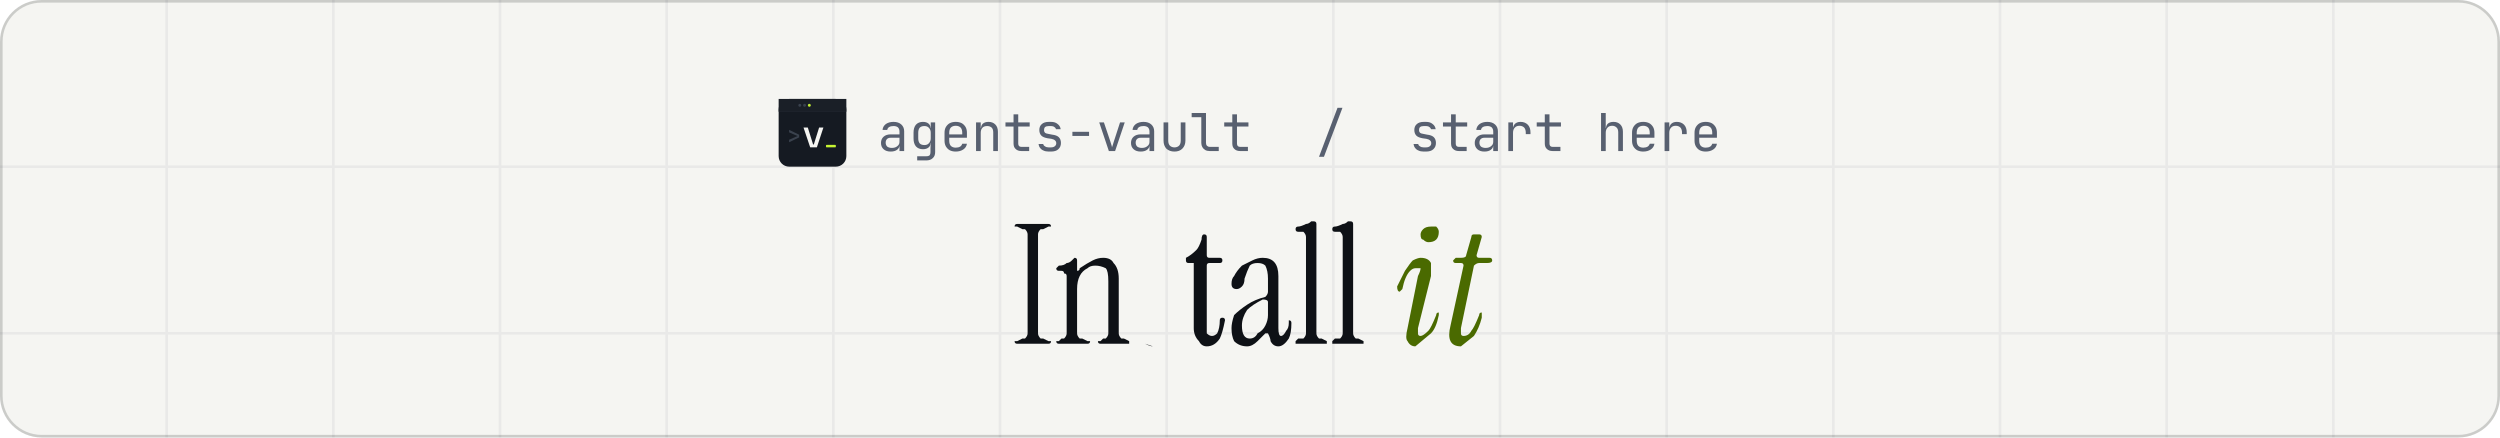
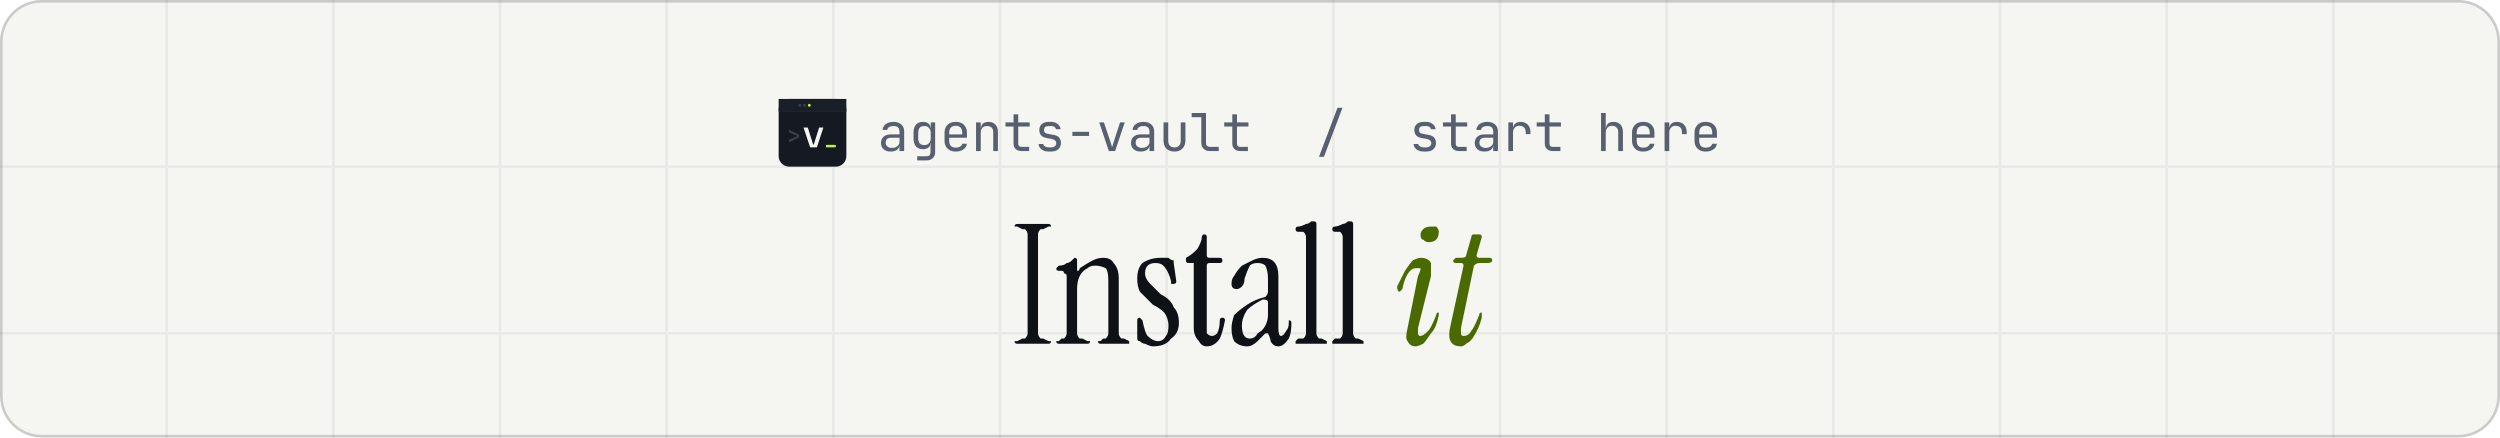
<svg xmlns="http://www.w3.org/2000/svg" width="960" height="168" viewBox="0 0 960 168" role="img" aria-label="Install it">
  <defs>
    <radialGradient id="l" cx="0.5" cy="0" r="0.75">
      <stop offset="0" stop-color="#fff" stop-opacity="0" />
      <stop offset="1" stop-color="#fff" stop-opacity="0" />
    </radialGradient>
    <clipPath id="c">
      <rect width="960" height="168" rx="16" />
    </clipPath>
-     <path id="g0" d="M5 0.2Q3.3 0.2 2.3-0.7Q1.3-1.6 1.3-3.1Q1.3-4.6 2.3-5.5Q3.3-6.4 5-6.4L8.4-6.4L8.4-7.5Q8.4-8.5 7.8-9.1Q7.2-9.6 6.1-9.6Q5.1-9.6 4.4-9.2Q3.8-8.8 3.7-8.1L1.9-8.1Q2-9.5 3.2-10.4Q4.4-11.2 6.1-11.2Q8-11.2 9.1-10.2Q10.2-9.2 10.2-7.6L10.2 0L8.4 0L8.4-2.1L8.4-2.1Q8.3-1.1 7.5-0.5Q6.6 0.2 5 0.2M5.5-1.2Q6.8-1.2 7.6-1.9Q8.4-2.5 8.4-3.5L8.4-5.1L5-5.1Q4.1-5.1 3.6-4.6Q3.1-4.1 3.1-3.2Q3.1-2.3 3.7-1.7Q4.4-1.2 5.5-1.2" />
-     <path id="g1" d="M6.7 3.6L3.2 3.6L3.2 2L6.7 2Q7.6 2 8 1.6Q8.3 1.2 8.3 0.4L8.3-1L8.4-3L8.3-3Q8.3-2 7.6-1.4Q6.8-0.7 5.4-0.7Q3.7-0.7 2.7-1.8Q1.8-2.9 1.8-4.8L1.8-7.1Q1.8-9 2.7-10.1Q3.7-11.2 5.4-11.2Q6.8-11.2 7.6-10.5Q8.3-9.9 8.3-8.9L8.4-8.9L8.4-11L10.1-11L10.1 0.4Q10.1 1.9 9.2 2.7Q8.3 3.6 6.7 3.6M6-2.3Q7.1-2.3 7.7-3Q8.4-3.7 8.4-4.9L8.4-7Q8.4-8.2 7.7-8.9Q7.1-9.6 6-9.6Q4.8-9.6 4.2-9Q3.6-8.3 3.6-7L3.6-4.9Q3.6-3.6 4.2-2.9Q4.8-2.3 6-2.3" />
-     <path id="g2" d="M6 0.2Q4.7 0.2 3.7-0.3Q2.8-0.8 2.2-1.8Q1.7-2.7 1.7-4L1.7-7Q1.7-8.3 2.2-9.2Q2.8-10.2 3.7-10.7Q4.7-11.2 6-11.2Q7.3-11.2 8.3-10.7Q9.2-10.2 9.8-9.2Q10.3-8.3 10.3-7L10.3-5.1L3.5-5.1L3.5-4Q3.5-2.7 4.1-2Q4.8-1.3 6-1.3Q7-1.3 7.7-1.7Q8.3-2.1 8.5-2.8L10.3-2.8Q10.1-1.4 8.9-0.6Q7.7 0.2 6 0.2M3.5-6.4L8.5-6.4L8.5-7Q8.5-8.3 7.9-9Q7.2-9.7 6-9.7Q4.8-9.7 4.1-9Q3.5-8.3 3.5-7" />
-     <path id="g3" d="M3.6 0L1.8 0L1.8-11L3.6-11L3.6-8.9L3.7-8.9Q3.8-9.9 4.4-10.5Q5.2-11.2 6.6-11.2Q8.2-11.2 9.2-10.2Q10.2-9.2 10.2-7.4L10.2 0L8.4 0L8.4-7.2Q8.4-8.4 7.8-9Q7.1-9.6 6.1-9.6Q4.9-9.6 4.3-9Q3.6-8.3 3.6-7" />
-     <path id="g4" d="M10.2 0L7.2 0Q5.8 0 5-0.8Q4.2-1.5 4.2-2.9L4.2-9.4L1.1-9.4L1.1-11L4.2-11L4.2-14.1L6-14.1L6-11L10.4-11L10.4-9.4L6-9.4L6-2.9Q6-1.6 7.2-1.6L10.2-1.6" />
-     <path id="g5" d="M6.5 0.2L5.7 0.2Q4.5 0.2 3.7-0.2Q2.9-0.5 2.4-1.2Q1.9-1.8 1.8-2.7L3.6-2.7Q3.7-2.1 4.3-1.8Q4.8-1.4 5.7-1.4L6.5-1.4Q7.6-1.4 8.1-1.9Q8.6-2.3 8.6-3Q8.6-3.7 8.1-4.1Q7.7-4.5 6.7-4.7L5.3-4.9Q3.6-5.2 2.9-5.9Q2.1-6.7 2.1-8.1Q2.1-9.5 3-10.3Q3.9-11.2 5.8-11.2L6.6-11.2Q8.2-11.2 9.1-10.4Q10.1-9.7 10.3-8.4L8.5-8.4Q8.4-8.9 7.9-9.2Q7.4-9.6 6.6-9.6L5.8-9.6Q4.8-9.6 4.3-9.2Q3.9-8.8 3.9-8Q3.9-7.4 4.3-7Q4.7-6.7 5.5-6.6L7-6.3Q8.8-6.1 9.6-5.3Q10.4-4.5 10.4-3.1Q10.4-1.6 9.4-0.7Q8.5 0.2 6.5 0.2" />
-     <path id="g6" d="M9.2-5.8L2.8-5.8L2.8-7.4L9.2-7.4" />
-     <path id="g7" d="M7.2 0L4.8 0L1.1-11L2.9-11L5.4-3.6Q5.6-2.9 5.8-2.3Q6-1.7 6-1.4Q6.1-1.7 6.3-2.3Q6.5-2.9 6.7-3.6L9.1-11L10.9-11" />
-     <path id="g8" d="M6 0.2Q4.1 0.2 2.9-0.9Q1.8-2.1 1.8-4L1.8-11L3.6-11L3.6-4Q3.6-2.8 4.2-2.1Q4.9-1.4 6-1.4Q7.1-1.4 7.8-2.1Q8.4-2.8 8.4-4L8.4-11L10.2-11L10.2-4Q10.2-2.1 9-0.9Q7.9 0.2 6 0.2" />
-     <path id="g9" d="M11 0L7.5 0Q6.5 0 5.8-0.4Q5.1-0.8 4.7-1.5Q4.3-2.2 4.3-3.1L4.3-13L0.6-13L0.6-14.6L6.1-14.6L6.1-3.1Q6.1-2.4 6.5-2Q6.9-1.6 7.5-1.6L11-1.6" />
-     <path id="g11" d="M3.4 2.2L1.5 2.2L8.6-16.6L10.5-16.6" />
-     <path id="g12" d="M4 0L2.2 0L2.2-11L4-11L4-9Q4.2-9.8 4.6-10.3Q5.4-11.2 6.9-11.2Q8.6-11.2 9.7-10.1Q10.7-9 10.7-7.2L10.7-6.5L8.9-6.5L8.9-7Q8.9-8.3 8.3-9Q7.6-9.7 6.5-9.7Q5.3-9.7 4.7-9Q4-8.3 4-7" />
-     <path id="g13" d="M3.6 0L1.8 0L1.8-14.6L3.6-14.6L3.6-8.9L3.7-8.9Q3.8-9.9 4.4-10.5Q5.2-11.2 6.6-11.2Q8.2-11.2 9.2-10.2Q10.2-9.2 10.2-7.4L10.2 0L8.4 0L8.4-7.2Q8.4-8.4 7.8-9Q7.1-9.7 6.1-9.7Q4.9-9.7 4.3-9Q3.6-8.3 3.6-7" />
-     <path id="g14" d="M14 0L2 0Q1 0 1-1Q1-1 2-1L4-2Q5-2 5-2Q6-3 6-4L6-42Q6-43 5-44Q5-44 4-44L2-45Q1-45 1-45Q1-46 2-46L14-46Q15-46 15-45Q15-45 14-45L12-44Q11-44 11-44Q10-43 10-42L10-4Q10-3 11-2Q11-2 12-2L14-1Q15-1 15-1Q15 0 14 0" />
-     <path id="g15" d="M13 0L2 0Q1 0 1-1Q1-1 2-1L3-2Q4-2 4-2Q5-3 5-4L5-26Q5-27 4-27Q4-28 3-28L2-28Q1-28 1-29Q1-29 2-30Q4-30 5-31Q6-31 7-32Q8-33 8-33Q9-33 9-32L9-29Q9-29 9-28Q10-28 10-29Q13-31 15-32Q17-33 19-33Q22-33 23-31Q25-29 25-25L25-4Q25-3 26-2Q26-2 27-2L29-1Q29-1 29-1Q29 0 29 0L18 0Q17 0 17-1Q17-1 18-1L19-2Q20-2 20-2Q21-3 21-4L21-24Q21-28 20-29Q18-30 16-30Q14-30 13-29Q11-28 10-26Q9-24 9-21L9-4Q9-3 10-2Q10-2 11-2L13-1Q14-1 14-1Q14 0 13 0" />
-     <path id="g16" d="M8 1Q7 1 5 0Q40 3-1Q2-1 2-2L2-9Q2-10 3-10Q3-10 4-9Q5-4 6-3Q8-1 10-1Q12-1 13-3Q14-4 14-7Q14-9 13-11Q12-13 8-15Q5-18 3-20Q2-22 2-25Q2-29 4-31Q7-33 11-33Q12-33 14-33Q15-32 16-32Q16-31 16-31L17-24Q17-23 16-23Q15-23 15-23Q15-23 15-24Q14-28 12-30Q11-31 9-31Q7-31 6-30Q5-29 5-27Q5-25 7-23Q8-22 11-19Q15-17 16-14Q18-12 18-8Q18-4 15-2Q13 1 8 1" />
-     <path id="g17" d="M9 1Q7 1 6-1Q4-3 4-6L4-30Q4-31 4-31L2-31Q1-31 1-32Q1-32 1-33Q3-34 5-36Q6-37 7-40Q7-42 8-42Q9-42 9-41L9-34Q9-33 10-33L14-33Q15-33 15-32Q15-31 14-31L10-31Q9-31 9-30L9-6Q9-5 9-4Q10-3 11-3Q12-3 13-4Q14-6 14-9Q14-10 15-10Q16-10 16-9Q15-4 14-2Q12 1 9 1" />
-     <path id="g18" d="M8 1Q5 1 3-1Q2-3 2-6Q2-8 3-11Q5-13 8-15Q11-17 15-18Q16-19 16-20L16-25Q16-28 15-30Q14-31 12-31Q10-31 9-30Q8-28 7-25Q7-23 6-22Q5-21 4-21Q2-21 2-23Q2-25 3-26Q4-28 6-30Q8-31 10-32Q12-33 14-33Q20-33 20-26L20-6Q20-3 21-3Q22-3 23-5Q24-6 24-8Q24-9 24-9Q25-9 25-8Q25-4 24-2Q22 1 20 1Q18 1 17-1Q17-2 16-4Q16-4 16-4Q15-4 15-4Q13-2 12-1Q10 1 8 1M9-2Q11-2 12-4Q14-5 15-7Q16-9 16-11L16-16Q16-17 14-17Q10-15 8-13Q6-10 6-7Q6-2 9-2" />
-     <path id="g19" d="M13 0L1 0Q1 0 1-1Q1-1 1-1L2-2Q3-2 4-2Q5-3 5-4L5-41Q5-42 4-43Q4-43 3-43L2-43Q1-43 1-44Q1-45 2-45Q3-45 5-46Q6-46 7-47Q8-47 8-47Q9-47 9-46L9-4Q9-3 10-2Q10-2 11-2L13-1Q13-1 13-1Q13 0 13 0" />
-     <path id="g21" d="M13-39Q12-39 11-40Q10-40 10-42Q10-43 11-44Q12-45 14-45Q15-45 16-45Q17-44 17-43Q17-41 16-40Q15-39 13-39M8 1Q6 1 5-1Q4-2 5-6L9-26Q10-28 10-29Q9-29 8-29Q7-29 6-28Q4-26 3-21Q2-20 2-20Q1-20 1-22Q3-26 4-28Q6-31 7-32Q9-33 10-33Q13-33 14-31Q14-30 14-26L9-6Q9-5 9-4Q9-3 10-3Q11-3 13-5Q14-6 16-11Q16-12 17-12Q17-12 17-11Q16-6 14-4Q12-1 110Q9 1 8 1" />
-     <path id="g22" d="M7 1Q4 1 3-1Q2-3 3-7L8-30Q8-31 7-31L5-31Q4-31 4-32Q4-32 4-32Q5-33 5-33L7-33Q9-33 9-34L11-41Q11-42 12-42L14-42Q15-42 15-41L13-34Q13-33 14-33L18-33Q19-33 19-32Q19-31 17-31L14-31Q13-31 12-30L7-6Q7-5 7-4Q7-3 8-3Q10-3 11-5Q12-6 14-11Q14-12 15-12Q15-12 15-12Q15-11 15-10Q14-6 12-3Q11-1 90Q8 1 7 1" />
+     <path id="g0" d="M5.0 0.2L5.0 0.2Q3.3 0.2 2.3-0.7Q1.3-1.6 1.3-3.1L1.3-3.1Q1.3-4.6 2.3-5.5Q3.3-6.4 5-6.4L5-6.4L8.4-6.4L8.4-7.5Q8.4-8.5 7.8-9.1Q7.2-9.6 6.1-9.6L6.1-9.6Q5.1-9.6 4.4-9.2Q3.8-8.8 3.7-8.1L3.7-8.1L1.9-8.1Q2.0-9.5 3.2-10.4Q4.4-11.2 6.1-11.2L6.1-11.2Q8-11.2 9.1-10.2Q10.2-9.2 10.2-7.6L10.2-7.6L10.2 0L8.4 0L8.4-2.1L8.4-2.1Q8.3-1.1 7.5-0.5L7.5-0.5Q6.6 0.2 5.0 0.2ZM5.5-1.2L5.5-1.2Q6.8-1.2 7.6-1.9Q8.4-2.5 8.4-3.5L8.4-3.5L8.4-5.1L5.0-5.1Q4.1-5.1 3.6-4.6Q3.1-4.1 3.1-3.2L3.1-3.2Q3.1-2.3 3.7-1.8Q4.4-1.2 5.5-1.2Z" />
+     <path id="g1" d="M6.7 3.6L3.2 3.6L3.2 2.0L6.7 2.0Q7.6 2.0 8.0 1.6Q8.3 1.2 8.3 0.4L8.3 0.4L8.3-1L8.4-3L8.3-3Q8.3-2.0 7.6-1.4L7.6-1.4Q6.8-0.7 5.4-0.7L5.4-0.7Q3.7-0.7 2.7-1.8Q1.8-2.9 1.8-4.8L1.8-4.8L1.8-7.1Q1.8-9 2.7-10.1Q3.7-11.2 5.4-11.2L5.4-11.2Q6.8-11.2 7.6-10.5L7.6-10.5Q8.3-9.9 8.3-8.9L8.3-8.9L8.4-8.9L8.4-11L10.1-11L10.1 0.4Q10.1 1.9 9.2 2.7Q8.3 3.6 6.7 3.6L6.7 3.6ZM6.0-2.3L6.0-2.3Q7.1-2.3 7.7-3.0Q8.4-3.7 8.4-4.9L8.4-4.9L8.4-7Q8.4-8.2 7.7-8.9Q7.1-9.6 6.0-9.6L6.0-9.6Q4.8-9.6 4.2-9.0Q3.6-8.3 3.6-7L3.6-7L3.6-4.9Q3.6-3.6 4.2-2.9Q4.8-2.3 6.0-2.3Z" />
+     <path id="g2" d="M6 0.2L6 0.2Q4.7 0.2 3.7-0.3Q2.8-0.8 2.2-1.8Q1.7-2.7 1.7-4L1.7-4L1.7-7Q1.7-8.3 2.2-9.2Q2.8-10.2 3.7-10.7Q4.7-11.2 6-11.2Q7.3-11.2 8.3-10.7Q9.2-10.2 9.8-9.2Q10.3-8.3 10.3-7L10.3-7L10.3-5.1L3.5-5.1L3.5-4Q3.5-2.7 4.1-2.0Q4.8-1.3 6-1.3L6-1.3Q7.0-1.3 7.7-1.7Q8.3-2.1 8.5-2.8L8.5-2.8L10.3-2.8Q10.1-1.4 8.9-0.6Q7.7 0.2 6 0.2ZM3.5-6.4L8.5-6.4L8.5-7Q8.5-8.3 7.9-9Q7.2-9.7 6-9.7L6-9.7Q4.8-9.7 4.1-9Q3.5-8.3 3.5-7L3.5-7L3.5-6.4Z" />
+     <path id="g3" d="M3.6 0L1.8 0L1.8-11L3.6-11L3.6-8.9L3.7-8.9Q3.8-9.9 4.4-10.5L4.4-10.5Q5.2-11.2 6.6-11.2L6.6-11.2Q8.2-11.2 9.2-10.2Q10.2-9.2 10.2-7.4L10.2-7.4L10.2 0L8.4 0L8.4-7.2Q8.4-8.4 7.8-9.0Q7.1-9.6 6.1-9.6L6.1-9.6Q4.9-9.6 4.3-9.0Q3.6-8.3 3.6-7L3.6-7L3.6 0Z" />
+     <path id="g4" d="M10.2 0L7.2 0Q5.8 0 5.0-0.8Q4.2-1.5 4.2-2.9L4.2-2.9L4.2-9.4L1.1-9.4L1.1-11L4.2-11L4.2-14.1L6-14.1L6-11L10.4-11L10.4-9.4L6-9.4L6-2.9Q6-1.6 7.2-1.6L7.2-1.6L10.2-1.6L10.2 0Z" />
+     <path id="g5" d="M6.5 0.2L5.7 0.2Q4.5 0.2 3.7-0.2Q2.9-0.5 2.4-1.2Q1.9-1.8 1.8-2.7L1.8-2.7L3.6-2.7Q3.7-2.1 4.3-1.8Q4.8-1.4 5.7-1.4L5.7-1.4L6.5-1.4Q7.6-1.4 8.1-1.9Q8.6-2.3 8.6-3.0L8.6-3.0Q8.6-3.7 8.1-4.1Q7.7-4.5 6.7-4.7L6.7-4.7L5.3-4.9Q3.6-5.2 2.9-5.9Q2.1-6.7 2.1-8.1L2.1-8.1Q2.1-9.5 3-10.3Q3.9-11.2 5.8-11.2L5.8-11.2L6.6-11.2Q8.2-11.2 9.1-10.4Q10.1-9.7 10.3-8.4L10.3-8.4L8.5-8.4Q8.4-8.9 7.9-9.3Q7.4-9.6 6.6-9.6L6.6-9.6L5.8-9.6Q4.8-9.6 4.3-9.2Q3.9-8.8 3.9-8.0L3.9-8.0Q3.9-7.4 4.3-7.0Q4.7-6.7 5.5-6.6L5.5-6.6L7-6.3Q8.8-6.1 9.6-5.3Q10.4-4.5 10.4-3.1L10.4-3.1Q10.4-1.6 9.4-0.7Q8.5 0.2 6.5 0.2L6.5 0.2Z" />
+     <path id="g6" d="M9.2-5.8L2.8-5.8L2.8-7.4L9.2-7.4L9.2-5.8Z" />
+     <path id="g7" d="M7.2 0L4.8 0L1.1-11L2.9-11L5.4-3.6Q5.6-2.9 5.8-2.3Q6.0-1.7 6.0-1.4L6.0-1.4Q6.1-1.7 6.3-2.3Q6.5-2.9 6.7-3.6L6.7-3.6L9.1-11L10.9-11L7.2 0Z" />
+     <path id="g8" d="M6.0 0.2L6.0 0.2Q4.1 0.2 2.9-0.9Q1.8-2.1 1.8-4L1.8-4L1.8-11L3.6-11L3.6-4Q3.6-2.8 4.2-2.1Q4.9-1.4 6.0-1.4L6.0-1.4Q7.1-1.4 7.8-2.1Q8.4-2.8 8.4-4L8.4-4L8.4-11L10.2-11L10.2-4Q10.2-2.1 9.0-0.9Q7.9 0.2 6.0 0.2Z" />
+     <path id="g9" d="M11 0L7.5 0Q6.5 0 5.8-0.4Q5.1-0.8 4.7-1.5Q4.3-2.2 4.3-3.1L4.3-3.1L4.3-13.0L0.6-13.0L0.6-14.6L6.1-14.6L6.1-3.1Q6.1-2.4 6.5-2.0Q6.9-1.6 7.5-1.6L7.5-1.6L11-1.6L11 0Z" />
+     <path id="g11" d="M3.4 2.2L1.5 2.2L8.6-16.6L10.5-16.6L3.4 2.2Z" />
+     <path id="g12" d="M4.0 0L2.2 0L2.2-11L4.0-11L4.0-9.0Q4.2-9.8 4.6-10.3L4.6-10.3Q5.4-11.2 6.9-11.2L6.9-11.2Q8.6-11.2 9.7-10.1Q10.7-9.0 10.7-7.2L10.7-7.2L10.7-6.5L8.9-6.5L8.9-7Q8.9-8.3 8.3-9.0Q7.6-9.7 6.5-9.7L6.5-9.7Q5.3-9.7 4.7-9.0Q4.0-8.3 4.0-7L4.0-7L4.0 0Z" />
+     <path id="g13" d="M3.6 0L1.8 0L1.8-14.6L3.6-14.6L3.6-8.9L3.7-8.9Q3.8-9.9 4.4-10.5L4.4-10.5Q5.2-11.2 6.6-11.2L6.6-11.2Q8.2-11.2 9.2-10.2Q10.2-9.2 10.2-7.4L10.2-7.4L10.2 0L8.4 0L8.4-7.2Q8.4-8.4 7.8-9.0Q7.1-9.7 6.1-9.7L6.1-9.7Q4.9-9.7 4.3-9.0Q3.6-8.3 3.6-7L3.6-7L3.6 0Z" />
+     <path id="g14" d="M14 0L2 0Q1 0 1-1L1-1Q1-1 2-1L2-1L4-2Q5-2 5-2Q6-3 6-4L6-4L6-42Q6-43 5-44Q5-44 4-44L4-44L2-45Q1-45 1-45L1-45Q1-46 2-46L2-46L14-46Q15-46 15-45L15-45Q15-45 14-45L14-45L12-44Q11-44 11-44Q10-43 10-42L10-42L10-4Q10-3 11-2Q11-2 12-2L12-2L14-1Q15-1 15-1L15-1Q15 0 14 0L14 0Z" />
+     <path id="g15" d="M13 0L2 0Q1 0 1-1L1-1Q1-1 2-1L2-1L3-2Q4-2 4-2Q5-3 5-4L5-4L5-26Q5-27 4-27Q4-28 3-28L3-28L2-28Q1-28 1-29L1-29Q1-29 2-30L2-30Q4-30 5-31Q6-31 7-32L7-32Q8-33 8-33L8-33Q9-33 9-32L9-32L9-29Q9-29 9-28Q10-28 10-29L10-29Q13-31 15-32Q17-33 19-33L19-33Q22-33 23-31Q25-29 25-25L25-25L25-4Q25-3 26-2Q26-2 27-2L27-2L29-1Q29-1 29-1L29-1Q29 0 29 0L29 0L18 0Q17 0 17-1L17-1Q17-1 18-1L18-1L19-2Q20-2 20-2Q21-3 21-4L21-4L21-24Q21-28 20-29Q18-30 16-30L16-30Q14-30 13-29Q11-28 10-26Q9-24 9-21L9-21L9-4Q9-3 10-2Q10-2 11-2L11-2L13-1Q14-1 14-1L14-1Q14 0 13 0L13 0Z" />
+     <path id="g16" d="M8 1L8 1Q7 1 5 0Q4-0 3-1L3-1Q2-1 2-2L2-2L2-9Q2-10 3-10L3-10Q3-10 4-9L4-9Q5-4 6-3Q8-1 10-1L10-1Q12-1 13-3Q14-4 14-7L14-7Q14-9 13-11Q12-13 8-15L8-15Q5-18 3-20Q2-22 2-25L2-25Q2-29 4-31Q7-33 11-33L11-33Q12-33 14-33Q15-32 16-32L16-32Q16-31 16-31L16-31L17-24Q17-23 16-23L16-23Q15-23 15-23Q15-23 15-24L15-24Q14-28 12-30Q11-31 9-31L9-31Q7-31 6-30Q5-29 5-27L5-27Q5-25 7-23Q8-22 11-19L11-19Q15-17 16-14Q18-12 18-8L18-8Q18-4 15-2Q13 1 8 1Z" />
+     <path id="g17" d="M9 1L9 1Q7 1 6-1Q4-3 4-6L4-6L4-30Q4-31 4-31L4-31L2-31Q1-31 1-32L1-32Q1-32 1-33L1-33Q3-34 5-36Q6-37 7-40L7-40Q7-42 8-42L8-42Q9-42 9-41L9-41L9-34Q9-33 10-33L10-33L14-33Q15-33 15-32L15-32Q15-31 14-31L14-31L10-31Q9-31 9-30L9-30L9-6Q9-5 9-4Q10-3 11-3L11-3Q12-3 13-4Q14-6 14-9L14-9Q14-10 15-10L15-10Q16-10 16-9L16-9Q15-4 14-2Q12 1 9 1Z" />
+     <path id="g18" d="M8 1L8 1Q5 1 3-1Q2-3 2-6L2-6Q2-8 3-11Q5-13 8-15Q11-17 15-18L15-18Q16-19 16-20L16-20L16-25Q16-28 15-30Q14-31 12-31L12-31Q10-31 9-30Q8-28 7-25L7-25Q7-23 6-22Q5-21 4-21L4-21Q2-21 2-23L2-23Q2-25 3-26Q4-28 6-30Q8-31 10-32Q12-33 14-33L14-33Q20-33 20-26L20-26L20-6Q20-3 21-3L21-3Q22-3 23-5Q24-6 24-8L24-8Q24-9 24-9L24-9Q25-9 25-8L25-8Q25-4 24-2Q22 1 20 1L20 1Q18 1 17-1Q17-2 16-4L16-4Q16-4 16-4Q15-4 15-4L15-4Q13-2 12-1Q10 1 8 1ZM9-2L9-2Q11-2 12-4Q14-5 15-7Q16-9 16-11L16-11L16-16Q16-17 14-17L14-17Q10-15 8-13Q6-10 6-7L6-7Q6-2 9-2Z" />
+     <path id="g19" d="M13 0L1 0Q1 0 1-1L1-1Q1-1 1-1L1-1L2-2Q3-2 4-2Q5-3 5-4L5-4L5-41Q5-42 4-43Q4-43 3-43L3-43L2-43Q1-43 1-44L1-44Q1-45 2-45L2-45Q3-45 5-46Q6-46 7-47L7-47Q8-47 8-47L8-47Q9-47 9-46L9-46L9-4Q9-3 10-2Q10-2 11-2L11-2L13-1Q13-1 13-1L13-1Q13 0 13 0L13 0Z" />
+     <path id="g21" d="M13-39L13-39Q12-39 11-40Q10-40 10-42L10-42Q10-43 11-44Q12-45 14-45L14-45Q15-45 16-45Q17-44 17-43L17-43Q17-41 16-40Q15-39 13-39ZM8 1L8 1Q6 1 5-1Q4-2 5-6L5-6L9-26Q10-28 10-29Q9-29 8-29L8-29Q7-29 6-28Q4-26 3-21L3-21Q2-20 2-20L2-20Q1-20 1-22L1-22Q3-26 4-28Q6-31 7-32Q9-33 10-33L10-33Q13-33 14-31Q14-30 14-26L14-26L9-6Q9-5 9-4Q9-3 10-3L10-3Q11-3 13-5Q14-6 16-11L16-11Q16-12 17-12L17-12Q17-12 17-11L17-11Q16-6 14-4Q12-1 11-0Q9 1 8 1Z" />
+     <path id="g22" d="M7 1L7 1Q4 1 3-1Q2-3 3-7L3-7L8-30Q8-31 7-31L7-31L5-31Q4-31 4-32L4-32Q4-32 4-32Q5-33 5-33L5-33L7-33Q9-33 9-34L9-34L11-41Q11-42 12-42L12-42L14-42Q15-42 15-41L15-41L13-34Q13-33 14-33L14-33L18-33Q19-33 19-32L19-32Q19-31 17-31L17-31L14-31Q13-31 12-30L12-30L7-6Q7-5 7-4Q7-3 8-3L8-3Q10-3 11-5Q12-6 14-11L14-11Q14-12 15-12L15-12Q15-12 15-12Q15-11 15-10L15-10Q14-6 12-3Q11-1 9-0Q8 1 7 1Z" />
  </defs>
  <g clip-path="url(#c)">
    <rect width="960" height="168" fill="#f5f5f2" />
    <path d="M64 0V168M128 0V168M192 0V168M256 0V168M320 0V168M384 0V168M448 0V168M512 0V168M576 0V168M640 0V168M704 0V168M768 0V168M832 0V168M896 0V168M0 64H960M0 128H960" stroke="#0e1116" stroke-opacity="0.05" fill="none" />
    <g transform="translate(299 38) scale(0.02539062)">
      <rect width="1024" height="1024" rx="160" fill="#151a22" />
      <rect width="1024" height="190" fill="#1a1f27" />
      <rect y="190" width="1024" height="4" fill="#2a313c" />
      <circle cx="320" cy="96" r="22" fill="#3a424e" />
      <circle cx="392" cy="96" r="22" fill="#3a424e" />
      <circle cx="464" cy="96" r="22" fill="#c6f432" />
      <path d="M158 467L310 541V581L158 655V617L287 561L158 505Z" fill="#3a424e" />
      <path d="M376 432H441L521 688H532L612 432H677L578 732H477Z" fill="#f5f5f2" />
      <rect x="716" y="694.5" width="149" height="37.5" rx="9" fill="#c6f432" />
    </g>
    <g fill="#586070">
      <use href="#g0" x="337" y="58" />
      <use href="#g1" x="349" y="58" />
      <use href="#g2" x="361" y="58" />
      <use href="#g3" x="373" y="58" />
      <use href="#g4" x="385" y="58" />
      <use href="#g5" x="397" y="58" />
      <use href="#g6" x="409" y="58" />
      <use href="#g7" x="421" y="58" />
      <use href="#g0" x="433" y="58" />
      <use href="#g8" x="445" y="58" />
      <use href="#g9" x="457" y="58" />
      <use href="#g4" x="469" y="58" />
      <use href="#g11" x="505" y="58" />
      <use href="#g5" x="541" y="58" />
      <use href="#g4" x="553" y="58" />
      <use href="#g0" x="565" y="58" />
      <use href="#g12" x="577" y="58" />
      <use href="#g4" x="589" y="58" />
      <use href="#g13" x="613" y="58" />
      <use href="#g2" x="625" y="58" />
      <use href="#g12" x="637" y="58" />
      <use href="#g2" x="649" y="58" />
    </g>
    <g fill="#0e1116">
      <use href="#g14" x="388.6" y="132" />
      <use href="#g15" x="404.6" y="132" />
      <use href="#g16" x="434.7" y="132" />
      <use href="#g17" x="454.4" y="132" />
      <use href="#g18" x="470.9" y="132" />
      <use href="#g19" x="496.5" y="132" />
      <use href="#g19" x="510.6" y="132" />
    </g>
    <g fill="#4a6a00">
      <use href="#g21" x="535.5" y="132" />
      <use href="#g22" x="554" y="132" />
    </g>
  </g>
  <rect x="0.5" y="0.5" width="959" height="167" rx="15.5" fill="none" stroke="#0e1116" stroke-opacity="0.18" />
</svg>
